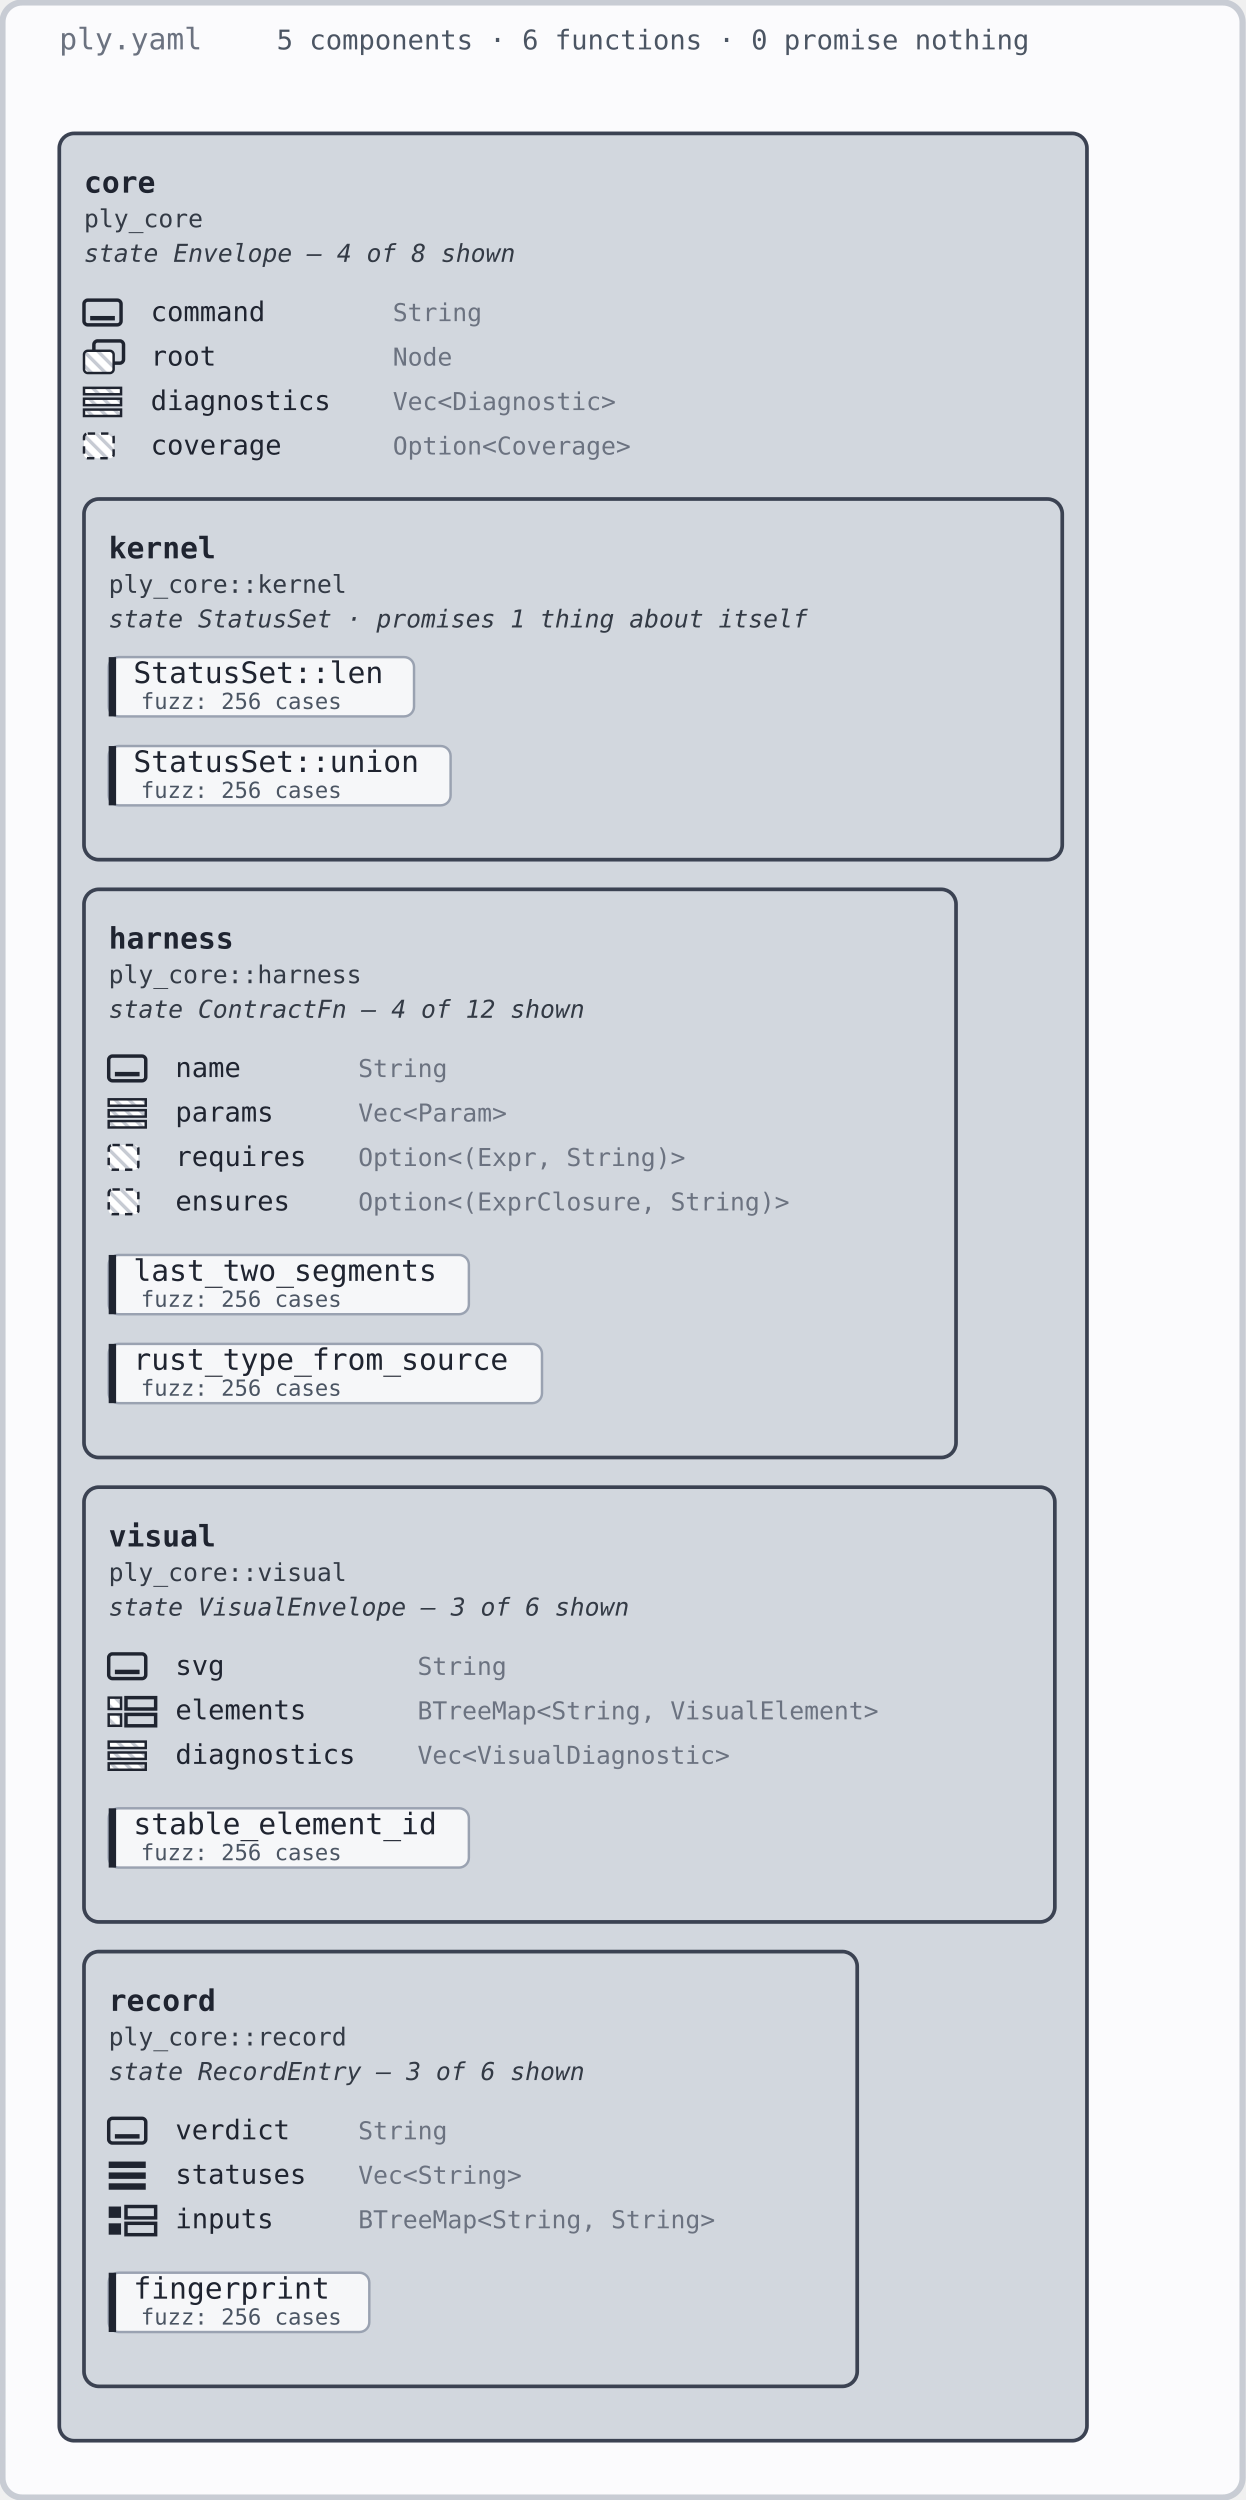
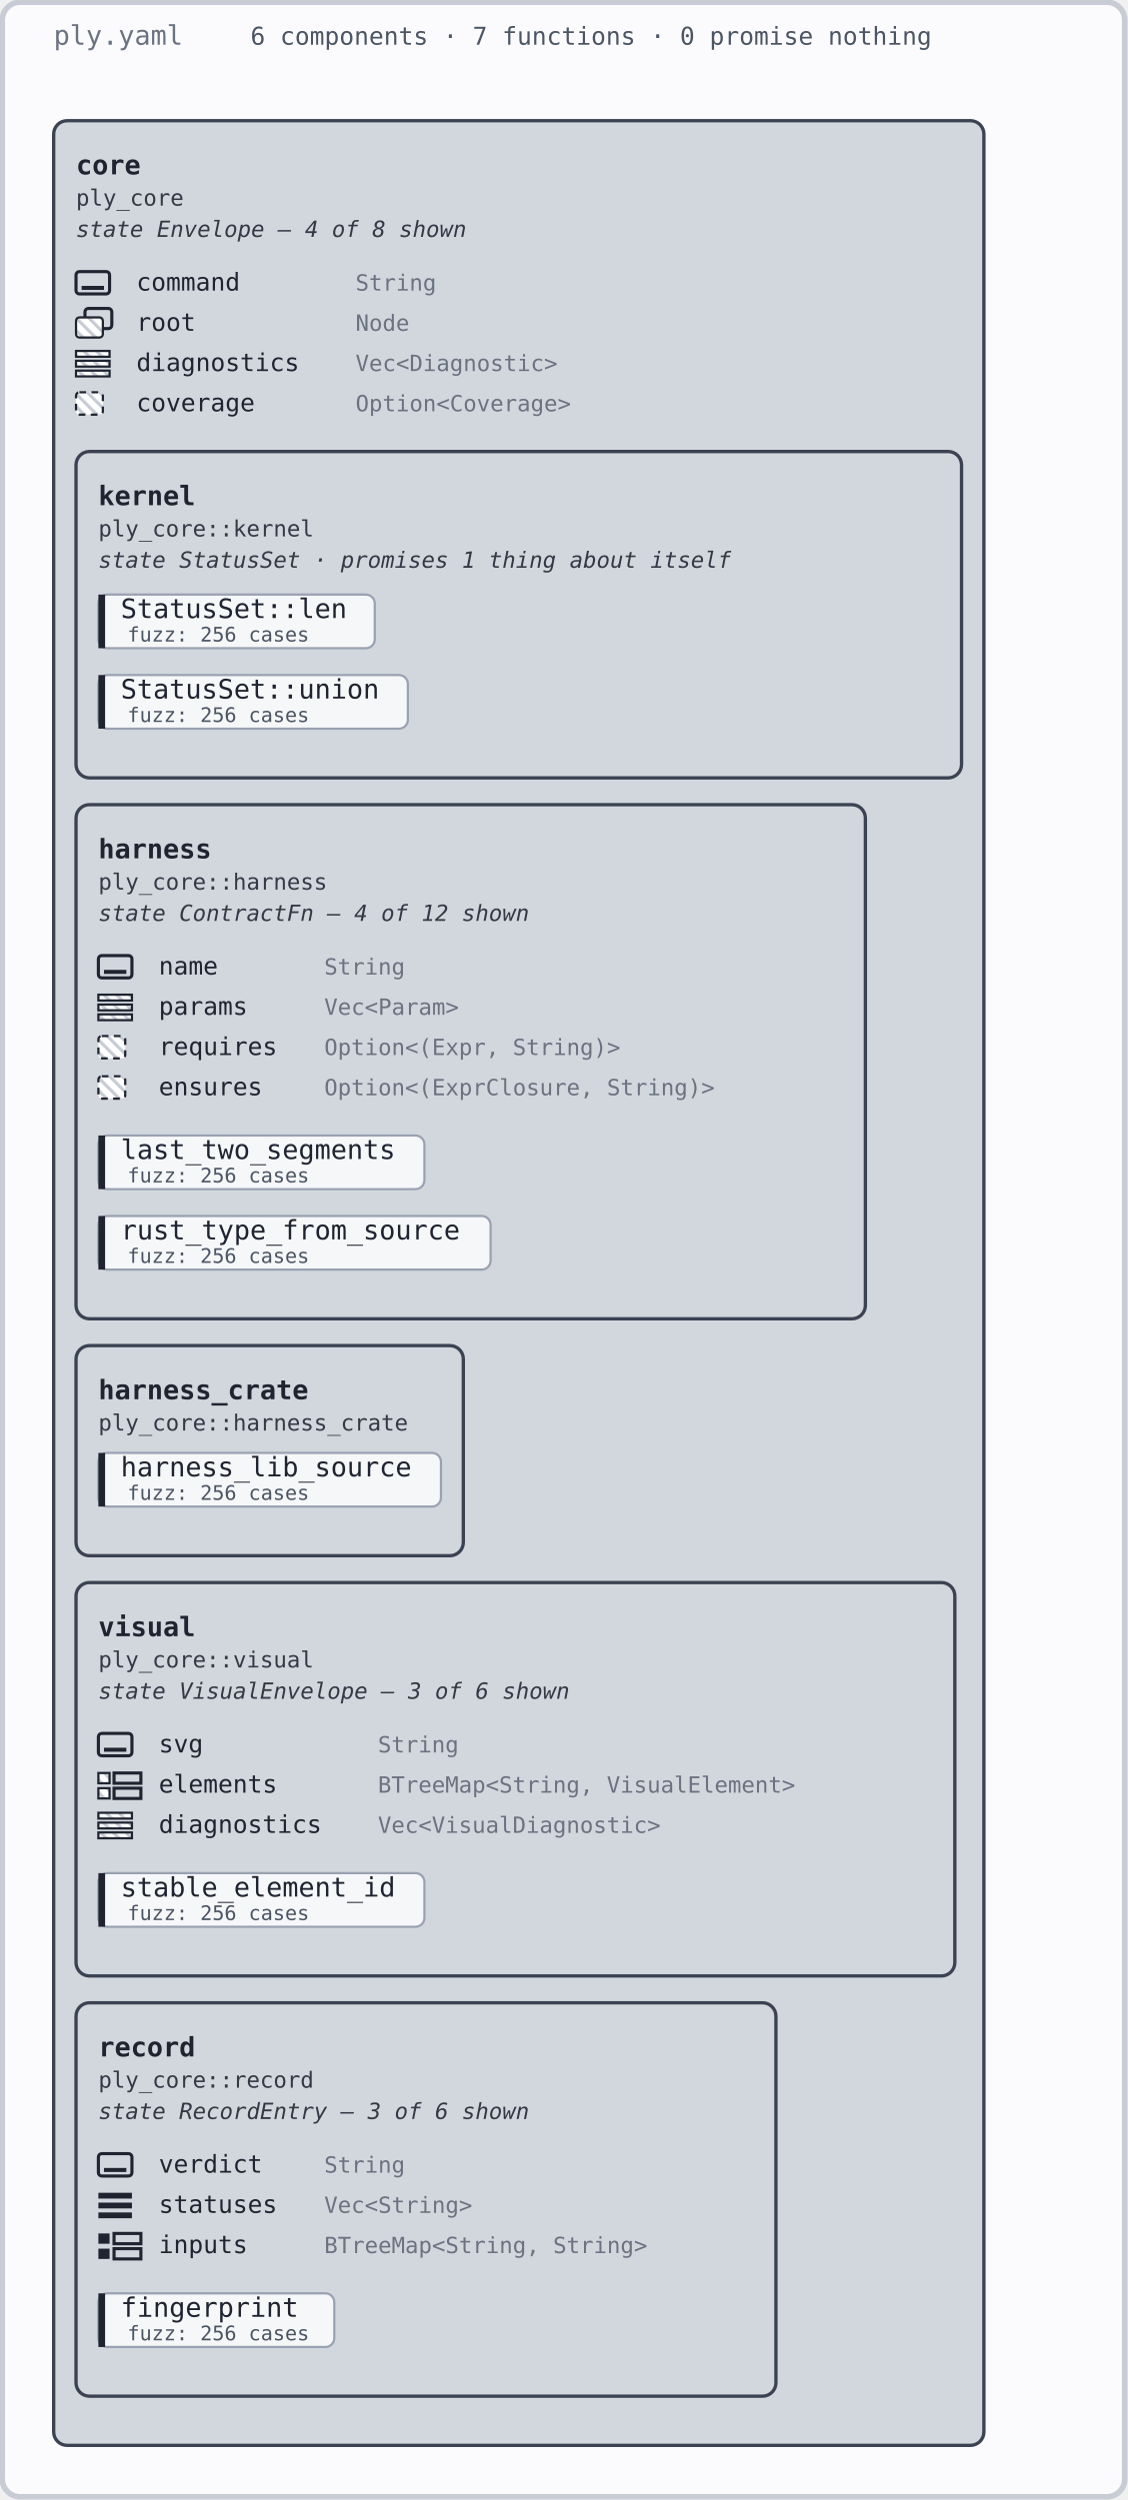
- <svg xmlns="http://www.w3.org/2000/svg" width="504.0" height="1012.0" viewBox="0 0 504.0 1012.0" font-family="monospace" font-size="12">
+ <svg xmlns="http://www.w3.org/2000/svg" width="504.0" height="1118.0" viewBox="0 0 504.0 1118.0" font-family="monospace" font-size="12">
  <style>.workspace-frame{fill:#fbfbfd;stroke:#c8ccd4;stroke-width:2.5}.workspace-title{fill:#6b7280}.verdict-strip-text{fill:#4b5563;font-size:11px}.component-box{stroke:#3b4252;stroke-width:1.5}.hollow-box{stroke-dasharray:6 4}.collapsed-stack{stroke:#3b4252;stroke-width:1.5}.pure-seal{fill:none;stroke:#3b4252}.strict-notch{fill:#1f2430}.component-name{fill:#1f2430;font-weight:bold}.component-anchor{fill:#333a45;font-size:10px}.component-owns{fill:#333a45;font-size:10px;font-style:italic}.ceiling-unclaimed{fill:url(#unclaimed-hatch)}.ceiling-tested{fill:#eef0f3}.ceiling-fuzzed{fill:#d2d7de}.ceiling-bounded{fill:#aeb6c2}.ceiling-proved{fill:#8792a3}.contract-mark{fill:#1f2430}.fn-clause{font:11px ui-monospace,SFMono-Regular,Menlo,monospace;fill:#3c4658}.cap-badge rect{fill:#eceef2;stroke:#9aa2b1}.cap-badge text{fill:#4b5563;font-size:10px}.profile-tag rect{fill:#eef2fb;stroke:#5570a8}.profile-tag text{fill:#334b78;font-size:10px}.fn-chip-box{fill:#f6f7f9;stroke:#9aa2b1}.fn-chip-box-synth{fill:#ecdff5;stroke:#9aa2b1}.fn-name{fill:#1f2430}.fn-checks{fill:#4b5563;font-size:9px}.fn-check-with{fill:#6b7280;font-size:10px}.fn-examples{fill:#6b7280;font-size:10px}.fn-shield{fill:none;stroke:#9a7a1f;font-size:13px}.unresolved-pin circle,.registry-pin circle{fill:#fff6d8;stroke:#b08900}.pin-label{fill:#7a5c00;font-size:10px;text-anchor:middle}.edge-line{fill:none;stroke:#3b4252;stroke-width:1.5}.edge-label{fill:#3b4252;font-size:10px;text-anchor:middle}.deny-line{fill:none;stroke:#c9534f;stroke-width:1.5}.deny-bar{stroke:#c9534f;stroke-width:3}.deny-except{fill:#8f2f2c;font-size:10px;text-anchor:middle}.any-node circle{fill:#eceef2;stroke:#9aa2b1}.any-label{fill:#4b5563;text-anchor:middle}.external-box{fill:none;stroke:#3b4252;stroke-width:1.5}#arrow path{fill:#3b4252}@media (prefers-color-scheme: dark){.workspace-frame{fill:#15171c;stroke:#333947}.workspace-title{fill:#8b93a1}.verdict-strip-text{fill:#a3abb9}.component-box,.collapsed-stack,.external-box{stroke:#8891a3}.component-name{fill:#e6e9ef}.component-anchor,.component-owns{fill:#98a0ae}.ceiling-unclaimed{fill:url(#unclaimed-hatch-dark)}.ceiling-tested{fill:#242832}.ceiling-fuzzed{fill:#333947}.ceiling-bounded{fill:#464e60}.ceiling-proved{fill:#5b6479}.contract-mark{fill:#c8cede}.fn-clause{fill:#aab3c4}.cap-badge rect{fill:#252a35;stroke:#6d7686}.cap-badge text{fill:#b6bdca}.profile-tag rect{fill:#1d2532;stroke:#5570a8}.profile-tag text{fill:#9fb6dd}.fn-chip-box{fill:#1c1f27;stroke:#6d7686}.fn-chip-box-synth{fill:#2a2033;stroke:#6d7686}.fn-name{fill:#e6e9ef}.fn-checks{fill:#a3abb9}.fn-check-with,.fn-examples{fill:#8b93a1}.pure-seal,.strict-notch{fill:#c8cede}.pure-seal{fill:none;stroke:#c8cede}.edge-line{stroke:#98a0ae}.edge-label{fill:#a3abb9}.deny-line,.deny-bar{stroke:#e8524b}.deny-except{fill:#e8524b}.any-node circle{fill:#252a35;stroke:#6d7686}.any-label{fill:#a3abb9}.unresolved-pin circle,.registry-pin circle{fill:#2e2814;stroke:#d4a72c}.pin-label{fill:#e3c66b}#arrow path{fill:#98a0ae}}.state-glyph-ink{fill:#1f2430}.state-glyph-out{fill:none;stroke:#1f2430;stroke-width:1.4}.state-glyph-front{fill:#fbfbfd}.state-glyph-dashed{stroke-dasharray:3 2.4}.state-glyph-hatched{fill:url(#state-hatch);stroke:#1f2430;stroke-width:1}.state-field-name{fill:#1f2430;font-size:11px}.state-field-type{fill:#6b7280;font-size:10px}@media (prefers-color-scheme: dark){.state-glyph-ink{fill:#c8cede}.state-glyph-out{fill:none;stroke:#c8cede}.state-glyph-front{fill:#15171c}.state-glyph-hatched{fill:url(#state-hatch-dark);stroke:#c8cede;stroke-width:1}.state-field-name{fill:#e6e9ef}.state-field-type{fill:#8b93a1}}</style>
  <defs>
    <marker id="arrow" viewBox="0 0 10 10" refX="8" refY="5" markerWidth="7" markerHeight="7" orient="auto-start-reverse">
      <path d="M 0 0 L 10 5 L 0 10 z" />
    </marker>
    <pattern id="unclaimed-hatch" patternUnits="userSpaceOnUse" width="8" height="8" patternTransform="rotate(45)">
      <rect width="8" height="8" fill="#fff" />
      <line x1="0" y1="0" x2="0" y2="8" stroke="#c8ccd4" stroke-width="2" />
    </pattern>
    <pattern id="unclaimed-hatch-dark" patternUnits="userSpaceOnUse" width="8" height="8" patternTransform="rotate(45)">
      <rect width="8" height="8" fill="#15171c" />
      <line x1="0" y1="0" x2="0" y2="8" stroke="#4a5262" stroke-width="2" />
    </pattern>
    <pattern id="state-hatch" patternUnits="userSpaceOnUse" width="4" height="4" patternTransform="rotate(-45)">
      <rect width="4" height="4" fill="#fff" />
      <rect width="1.4" height="4" fill="#c8ccd4" />
    </pattern>
    <pattern id="state-hatch-dark" patternUnits="userSpaceOnUse" width="4" height="4" patternTransform="rotate(-45)">
      <rect width="4" height="4" fill="#15171c" />
      <rect width="1.4" height="4" fill="#4a5262" />
    </pattern>
  </defs>
-   <rect class="workspace-frame" x="1" y="1" width="502.0" height="1010.0" rx="8" />
+   <rect class="workspace-frame" x="1" y="1" width="502.0" height="1116.0" rx="8" />
  <g>
    <text class="workspace-title" x="24.0" y="20">ply.yaml</text>
  </g>
  <g class="verdict-strip">
-     <text class="verdict-strip-text" x="112.0" y="20">5 components · 6 functions · 0 promise nothing</text>
+     <text class="verdict-strip-text" x="112.0" y="20">6 components · 7 functions · 0 promise nothing</text>
  </g>
  <g transform="translate(24.0,54.0)">
    <g class="component" data-name="core">
-       <rect class="component-box ceiling-fuzzed" x="0" y="0" width="416.0" height="934.0" rx="6" />
+       <rect class="component-box ceiling-fuzzed" x="0" y="0" width="416.0" height="1040.0" rx="6" />
      <text class="component-name" x="10.0" y="24.0">core</text>
      <text class="component-anchor" x="10.0" y="38.0">ply_core</text>
      <text class="component-owns" x="10.0" y="52.0">state Envelope — 4 of 8 shown</text>
      <g class="state-field" data-field="command">
        <rect class="state-glyph-out" x="10.0" y="67.5" width="15" height="10" rx="1.5" />
        <rect class="state-glyph-ink" x="12.5" y="73.9" width="10" height="1.8" />
        <text class="state-field-name" x="37.0" y="76.0">command</text>
        <text class="state-field-type" x="135.0" y="76.0">String</text>
      </g>
      <g class="state-field" data-field="root">
        <rect class="state-glyph-out" x="14.0" y="84.0" width="12" height="9" rx="1.5" />
        <rect class="state-glyph-out state-glyph-hatched" x="10.0" y="88.0" width="12" height="9" rx="1.5" />
        <text class="state-field-name" x="37.0" y="94.0">root</text>
        <text class="state-field-type" x="135.0" y="94.0">Node</text>
      </g>
      <g class="state-field" data-field="diagnostics">
        <rect class="state-glyph-ink state-glyph-hatched" x="10.0" y="103.0" width="15" height="2.6" />
        <rect class="state-glyph-ink state-glyph-hatched" x="10.0" y="107.4" width="15" height="2.6" />
        <rect class="state-glyph-ink state-glyph-hatched" x="10.0" y="111.8" width="15" height="2.6" />
        <text class="state-field-name" x="37.0" y="112.0">diagnostics</text>
        <text class="state-field-type" x="135.0" y="112.0">Vec&lt;Diagnostic&gt;</text>
      </g>
      <g class="state-field" data-field="coverage">
        <rect class="state-glyph-out state-glyph-dashed state-glyph-hatched" x="10.0" y="121.5" width="12" height="10" rx="1.5" />
        <text class="state-field-name" x="37.0" y="130.0">coverage</text>
        <text class="state-field-type" x="135.0" y="130.0">Option&lt;Coverage&gt;</text>
      </g>
      <g transform="translate(10.0,148.0)">
        <g class="component" data-name="kernel">
          <rect class="component-box ceiling-fuzzed" x="0" y="0" width="396.0" height="146.0" rx="6" />
          <text class="component-name" x="10.0" y="24.0">kernel</text>
          <text class="component-anchor" x="10.0" y="38.0">ply_core::kernel</text>
          <text class="component-owns" x="10.0" y="52.0">state StatusSet · promises 1 thing about itself</text>
          <g transform="translate(10.0,64.0)">
            <g class="fn-chip" data-fn="StatusSet::len">
              <rect class="fn-chip-box" x="0" y="0" width="123.6" height="24.0" rx="4" />
              <rect class="contract-mark" x="0" y="0" width="3.0" height="24.0" />
              <text class="fn-name" x="10.0" y="10.5">StatusSet::len</text>
              <text class="fn-checks" x="13.0" y="21.0">fuzz: 256 cases</text>
            </g>
          </g>
          <g transform="translate(10.0,100.0)">
            <g class="fn-chip" data-fn="StatusSet::union">
              <rect class="fn-chip-box" x="0" y="0" width="138.4" height="24.0" rx="4" />
              <rect class="contract-mark" x="0" y="0" width="3.0" height="24.0" />
              <text class="fn-name" x="10.0" y="10.5">StatusSet::union</text>
              <text class="fn-checks" x="13.0" y="21.0">fuzz: 256 cases</text>
            </g>
          </g>
        </g>
      </g>
      <g transform="translate(10.0,306.0)">
        <g class="component" data-name="harness">
          <rect class="component-box ceiling-fuzzed" x="0" y="0" width="353.0" height="230.0" rx="6" />
          <text class="component-name" x="10.0" y="24.0">harness</text>
          <text class="component-anchor" x="10.0" y="38.0">ply_core::harness</text>
          <text class="component-owns" x="10.0" y="52.0">state ContractFn — 4 of 12 shown</text>
          <g class="state-field" data-field="name">
            <rect class="state-glyph-out" x="10.0" y="67.5" width="15" height="10" rx="1.5" />
            <rect class="state-glyph-ink" x="12.5" y="73.9" width="10" height="1.8" />
            <text class="state-field-name" x="37.0" y="76.0">name</text>
            <text class="state-field-type" x="111.0" y="76.0">String</text>
          </g>
          <g class="state-field" data-field="params">
            <rect class="state-glyph-ink state-glyph-hatched" x="10.0" y="85.0" width="15" height="2.6" />
            <rect class="state-glyph-ink state-glyph-hatched" x="10.0" y="89.4" width="15" height="2.6" />
            <rect class="state-glyph-ink state-glyph-hatched" x="10.0" y="93.8" width="15" height="2.6" />
            <text class="state-field-name" x="37.0" y="94.0">params</text>
            <text class="state-field-type" x="111.0" y="94.0">Vec&lt;Param&gt;</text>
          </g>
          <g class="state-field" data-field="requires">
            <rect class="state-glyph-out state-glyph-dashed state-glyph-hatched" x="10.0" y="103.5" width="12" height="10" rx="1.5" />
            <text class="state-field-name" x="37.0" y="112.0">requires</text>
            <text class="state-field-type" x="111.0" y="112.0">Option&lt;(Expr, String)&gt;</text>
          </g>
          <g class="state-field" data-field="ensures">
            <rect class="state-glyph-out state-glyph-dashed state-glyph-hatched" x="10.0" y="121.5" width="12" height="10" rx="1.5" />
            <text class="state-field-name" x="37.0" y="130.0">ensures</text>
            <text class="state-field-type" x="111.0" y="130.0">Option&lt;(ExprClosure, String)&gt;</text>
          </g>
          <g transform="translate(10.0,148.0)">
            <g class="fn-chip" data-fn="last_two_segments">
              <rect class="fn-chip-box" x="0" y="0" width="145.8" height="24.0" rx="4" />
              <rect class="contract-mark" x="0" y="0" width="3.0" height="24.0" />
              <text class="fn-name" x="10.0" y="10.5">last_two_segments</text>
              <text class="fn-checks" x="13.0" y="21.0">fuzz: 256 cases</text>
            </g>
          </g>
          <g transform="translate(10.0,184.0)">
            <g class="fn-chip" data-fn="rust_type_from_source">
              <rect class="fn-chip-box" x="0" y="0" width="175.4" height="24.0" rx="4" />
              <rect class="contract-mark" x="0" y="0" width="3.0" height="24.0" />
              <text class="fn-name" x="10.0" y="10.5">rust_type_from_source</text>
              <text class="fn-checks" x="13.0" y="21.0">fuzz: 256 cases</text>
            </g>
          </g>
        </g>
      </g>
      <g transform="translate(10.0,548.0)">
+         <g class="component" data-name="harness_crate">
+           <rect class="component-box ceiling-fuzzed" x="0" y="0" width="173.2" height="94.0" rx="6" />
+           <text class="component-name" x="10.0" y="24.0">harness_crate</text>
+           <text class="component-anchor" x="10.0" y="38.0">ply_core::harness_crate</text>
+           <g transform="translate(10.0,48.0)">
+             <g class="fn-chip" data-fn="harness_lib_source">
+               <rect class="fn-chip-box" x="0" y="0" width="153.2" height="24.0" rx="4" />
+               <rect class="contract-mark" x="0" y="0" width="3.0" height="24.0" />
+               <text class="fn-name" x="10.0" y="10.5">harness_lib_source</text>
+               <text class="fn-checks" x="13.0" y="21.0">fuzz: 256 cases</text>
+             </g>
+           </g>
+         </g>
+       </g>
+       <g transform="translate(10.0,654.0)">
        <g class="component" data-name="visual">
          <rect class="component-box ceiling-fuzzed" x="0" y="0" width="393.0" height="176.0" rx="6" />
          <text class="component-name" x="10.0" y="24.0">visual</text>
          <text class="component-anchor" x="10.0" y="38.0">ply_core::visual</text>
          <text class="component-owns" x="10.0" y="52.0">state VisualEnvelope — 3 of 6 shown</text>
          <g class="state-field" data-field="svg">
            <rect class="state-glyph-out" x="10.0" y="67.5" width="15" height="10" rx="1.5" />
            <rect class="state-glyph-ink" x="12.5" y="73.9" width="10" height="1.8" />
            <text class="state-field-name" x="37.0" y="76.0">svg</text>
            <text class="state-field-type" x="135.0" y="76.0">String</text>
          </g>
          <g class="state-field" data-field="elements">
            <rect class="state-glyph-ink state-glyph-hatched" x="10.0" y="85.2" width="5" height="4.6" />
            <rect class="state-glyph-out" x="17.0" y="85.2" width="12" height="4.6" />
            <rect class="state-glyph-ink state-glyph-hatched" x="10.0" y="92.0" width="5" height="4.6" />
            <rect class="state-glyph-out" x="17.0" y="92.0" width="12" height="4.6" />
            <text class="state-field-name" x="37.0" y="94.0">elements</text>
            <text class="state-field-type" x="135.0" y="94.0">BTreeMap&lt;String, VisualElement&gt;</text>
          </g>
          <g class="state-field" data-field="diagnostics">
            <rect class="state-glyph-ink state-glyph-hatched" x="10.0" y="103.0" width="15" height="2.6" />
            <rect class="state-glyph-ink state-glyph-hatched" x="10.0" y="107.4" width="15" height="2.6" />
            <rect class="state-glyph-ink state-glyph-hatched" x="10.0" y="111.8" width="15" height="2.6" />
            <text class="state-field-name" x="37.0" y="112.0">diagnostics</text>
            <text class="state-field-type" x="135.0" y="112.0">Vec&lt;VisualDiagnostic&gt;</text>
          </g>
          <g transform="translate(10.0,130.0)">
            <g class="fn-chip" data-fn="stable_element_id">
              <rect class="fn-chip-box" x="0" y="0" width="145.8" height="24.0" rx="4" />
              <rect class="contract-mark" x="0" y="0" width="3.0" height="24.0" />
              <text class="fn-name" x="10.0" y="10.5">stable_element_id</text>
              <text class="fn-checks" x="13.0" y="21.0">fuzz: 256 cases</text>
            </g>
          </g>
        </g>
      </g>
-       <g transform="translate(10.0,736.0)">
+       <g transform="translate(10.0,842.0)">
        <g class="component" data-name="record">
          <rect class="component-box ceiling-fuzzed" x="0" y="0" width="313.0" height="176.0" rx="6" />
          <text class="component-name" x="10.0" y="24.0">record</text>
          <text class="component-anchor" x="10.0" y="38.0">ply_core::record</text>
          <text class="component-owns" x="10.0" y="52.0">state RecordEntry — 3 of 6 shown</text>
          <g class="state-field" data-field="verdict">
            <rect class="state-glyph-out" x="10.0" y="67.5" width="15" height="10" rx="1.5" />
            <rect class="state-glyph-ink" x="12.5" y="73.9" width="10" height="1.8" />
            <text class="state-field-name" x="37.0" y="76.0">verdict</text>
            <text class="state-field-type" x="111.0" y="76.0">String</text>
          </g>
          <g class="state-field" data-field="statuses">
            <rect class="state-glyph-ink" x="10.0" y="85.0" width="15" height="2.6" />
            <rect class="state-glyph-ink" x="10.0" y="89.4" width="15" height="2.6" />
            <rect class="state-glyph-ink" x="10.0" y="93.8" width="15" height="2.6" />
            <text class="state-field-name" x="37.0" y="94.0">statuses</text>
            <text class="state-field-type" x="111.0" y="94.0">Vec&lt;String&gt;</text>
          </g>
          <g class="state-field" data-field="inputs">
            <rect class="state-glyph-ink" x="10.0" y="103.2" width="5" height="4.6" />
            <rect class="state-glyph-out" x="17.0" y="103.2" width="12" height="4.6" />
            <rect class="state-glyph-ink" x="10.0" y="110.0" width="5" height="4.6" />
            <rect class="state-glyph-out" x="17.0" y="110.0" width="12" height="4.6" />
            <text class="state-field-name" x="37.0" y="112.0">inputs</text>
            <text class="state-field-type" x="111.0" y="112.0">BTreeMap&lt;String, String&gt;</text>
          </g>
          <g transform="translate(10.0,130.0)">
            <g class="fn-chip" data-fn="fingerprint">
              <rect class="fn-chip-box" x="0" y="0" width="105.5" height="24.0" rx="4" />
              <rect class="contract-mark" x="0" y="0" width="3.0" height="24.0" />
              <text class="fn-name" x="10.0" y="10.5">fingerprint</text>
              <text class="fn-checks" x="13.0" y="21.0">fuzz: 256 cases</text>
            </g>
          </g>
        </g>
      </g>
    </g>
  </g>
</svg>
